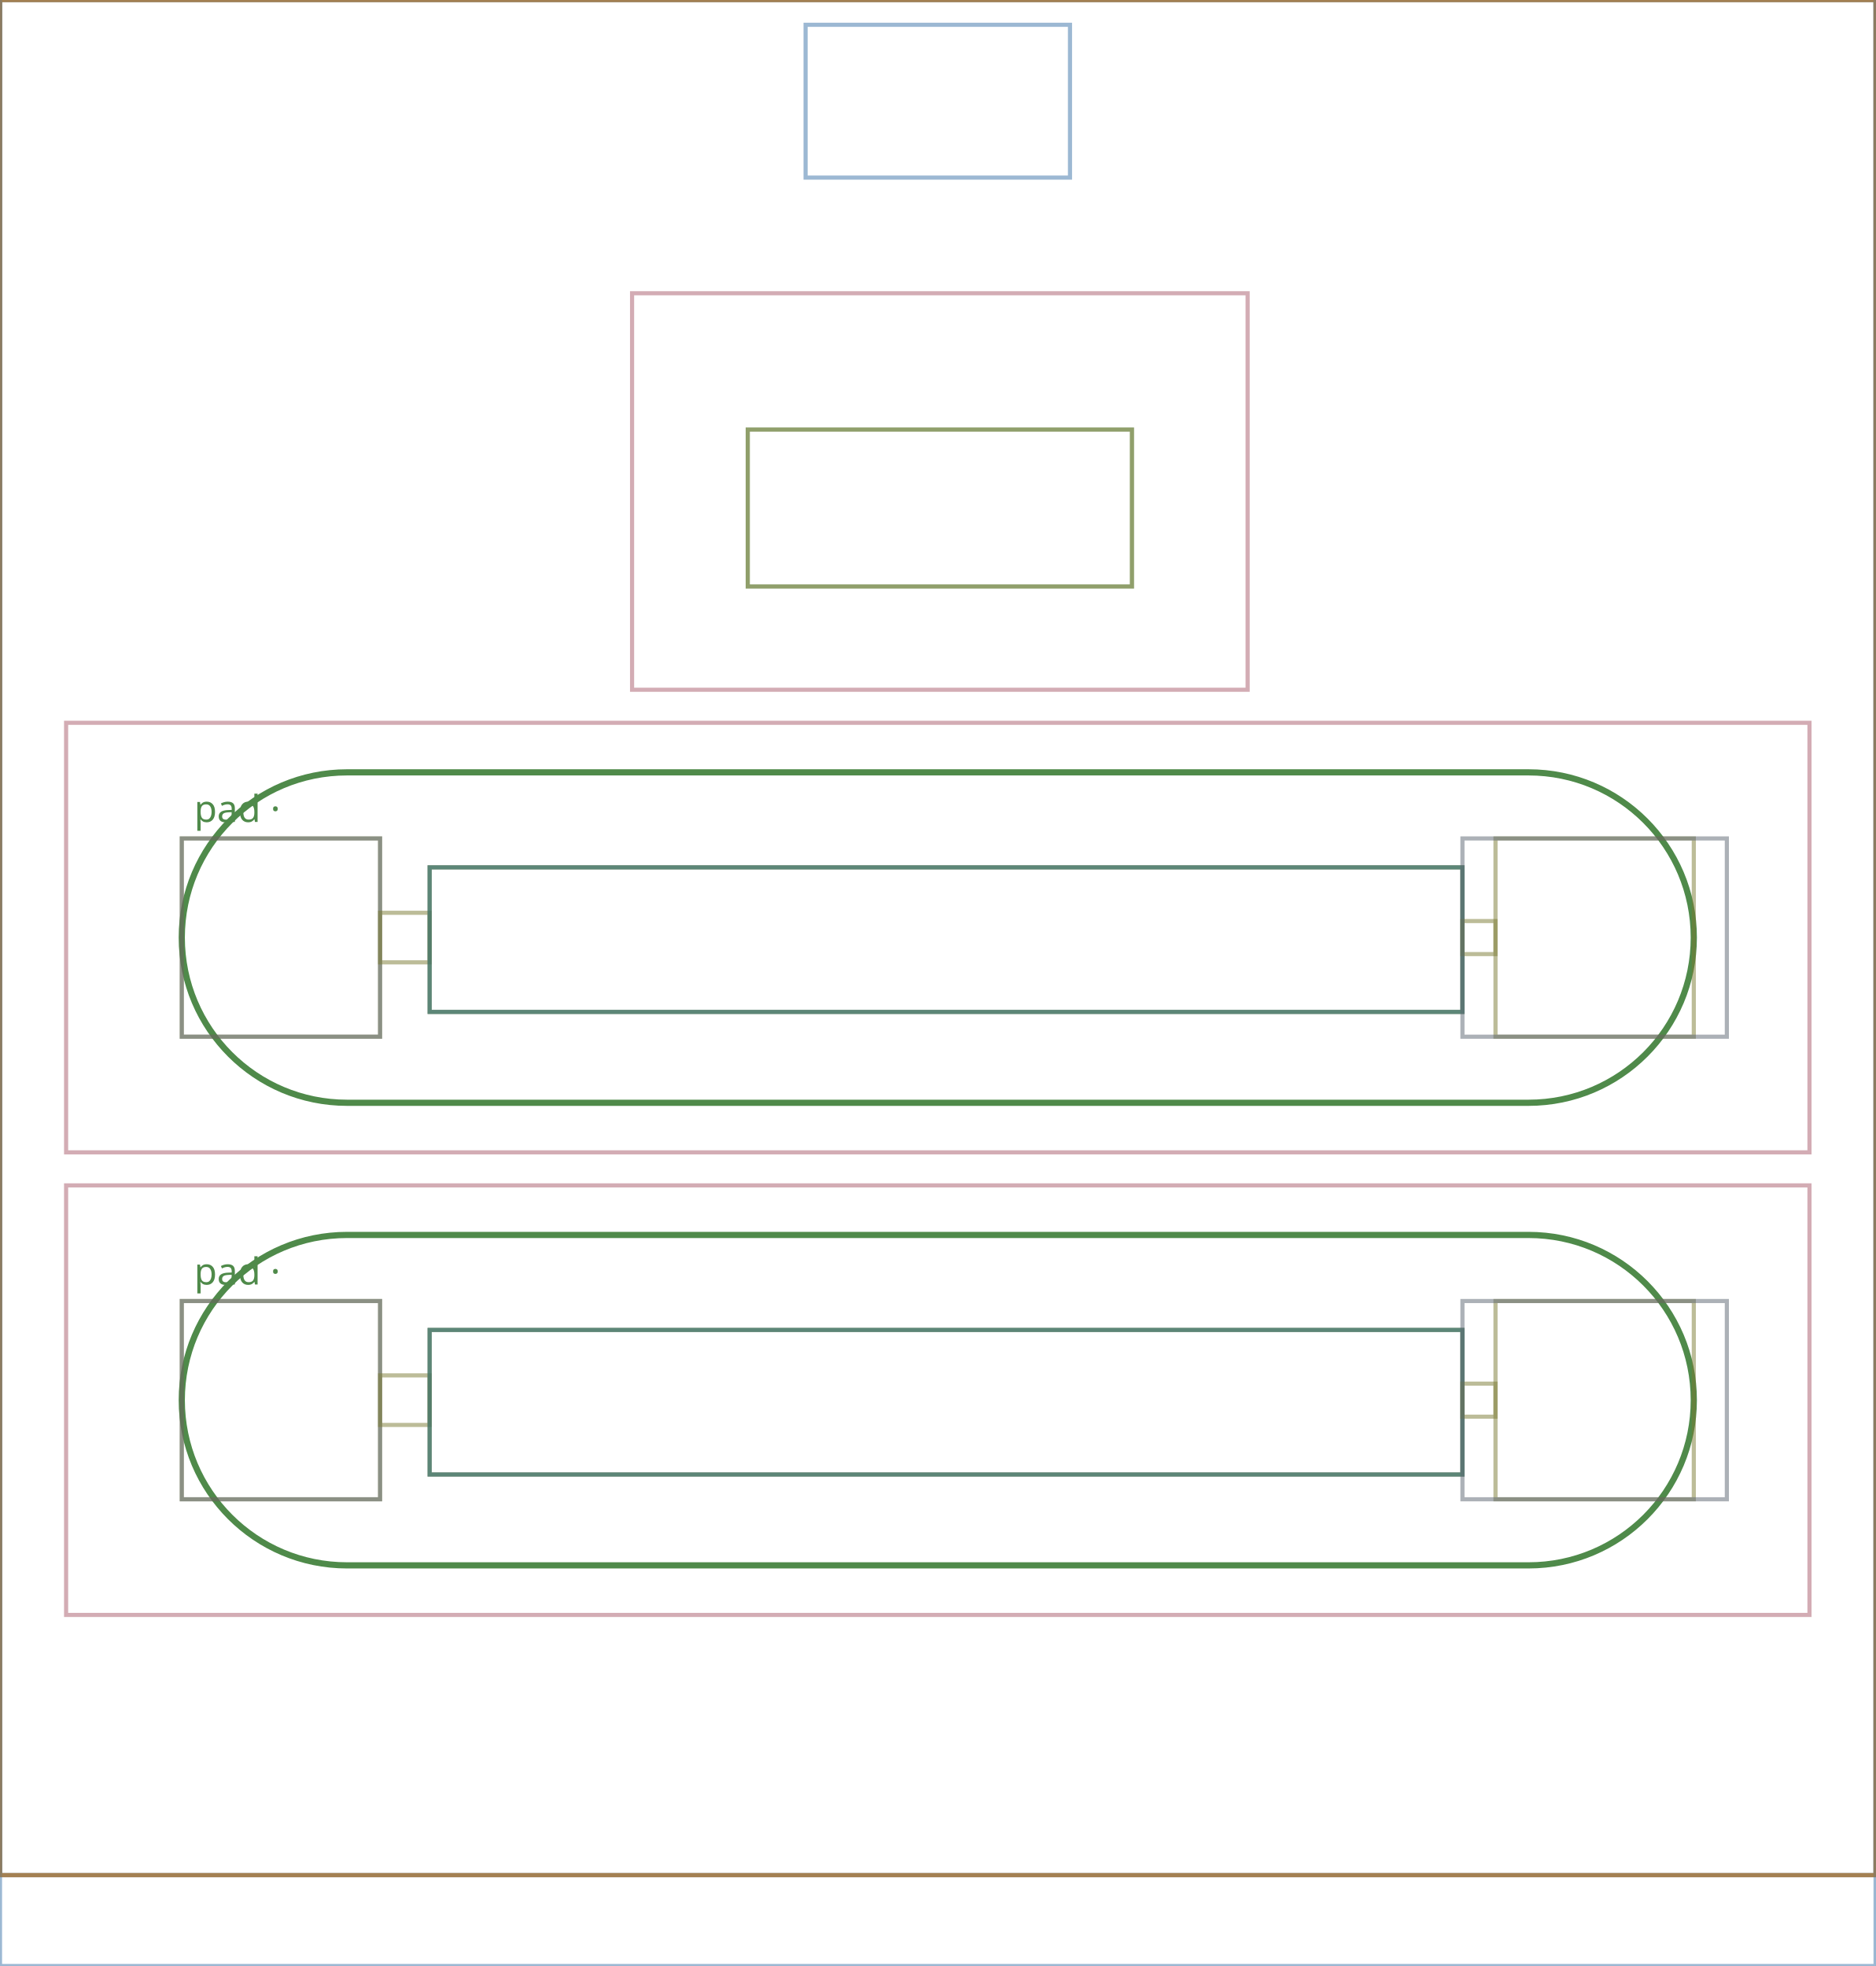
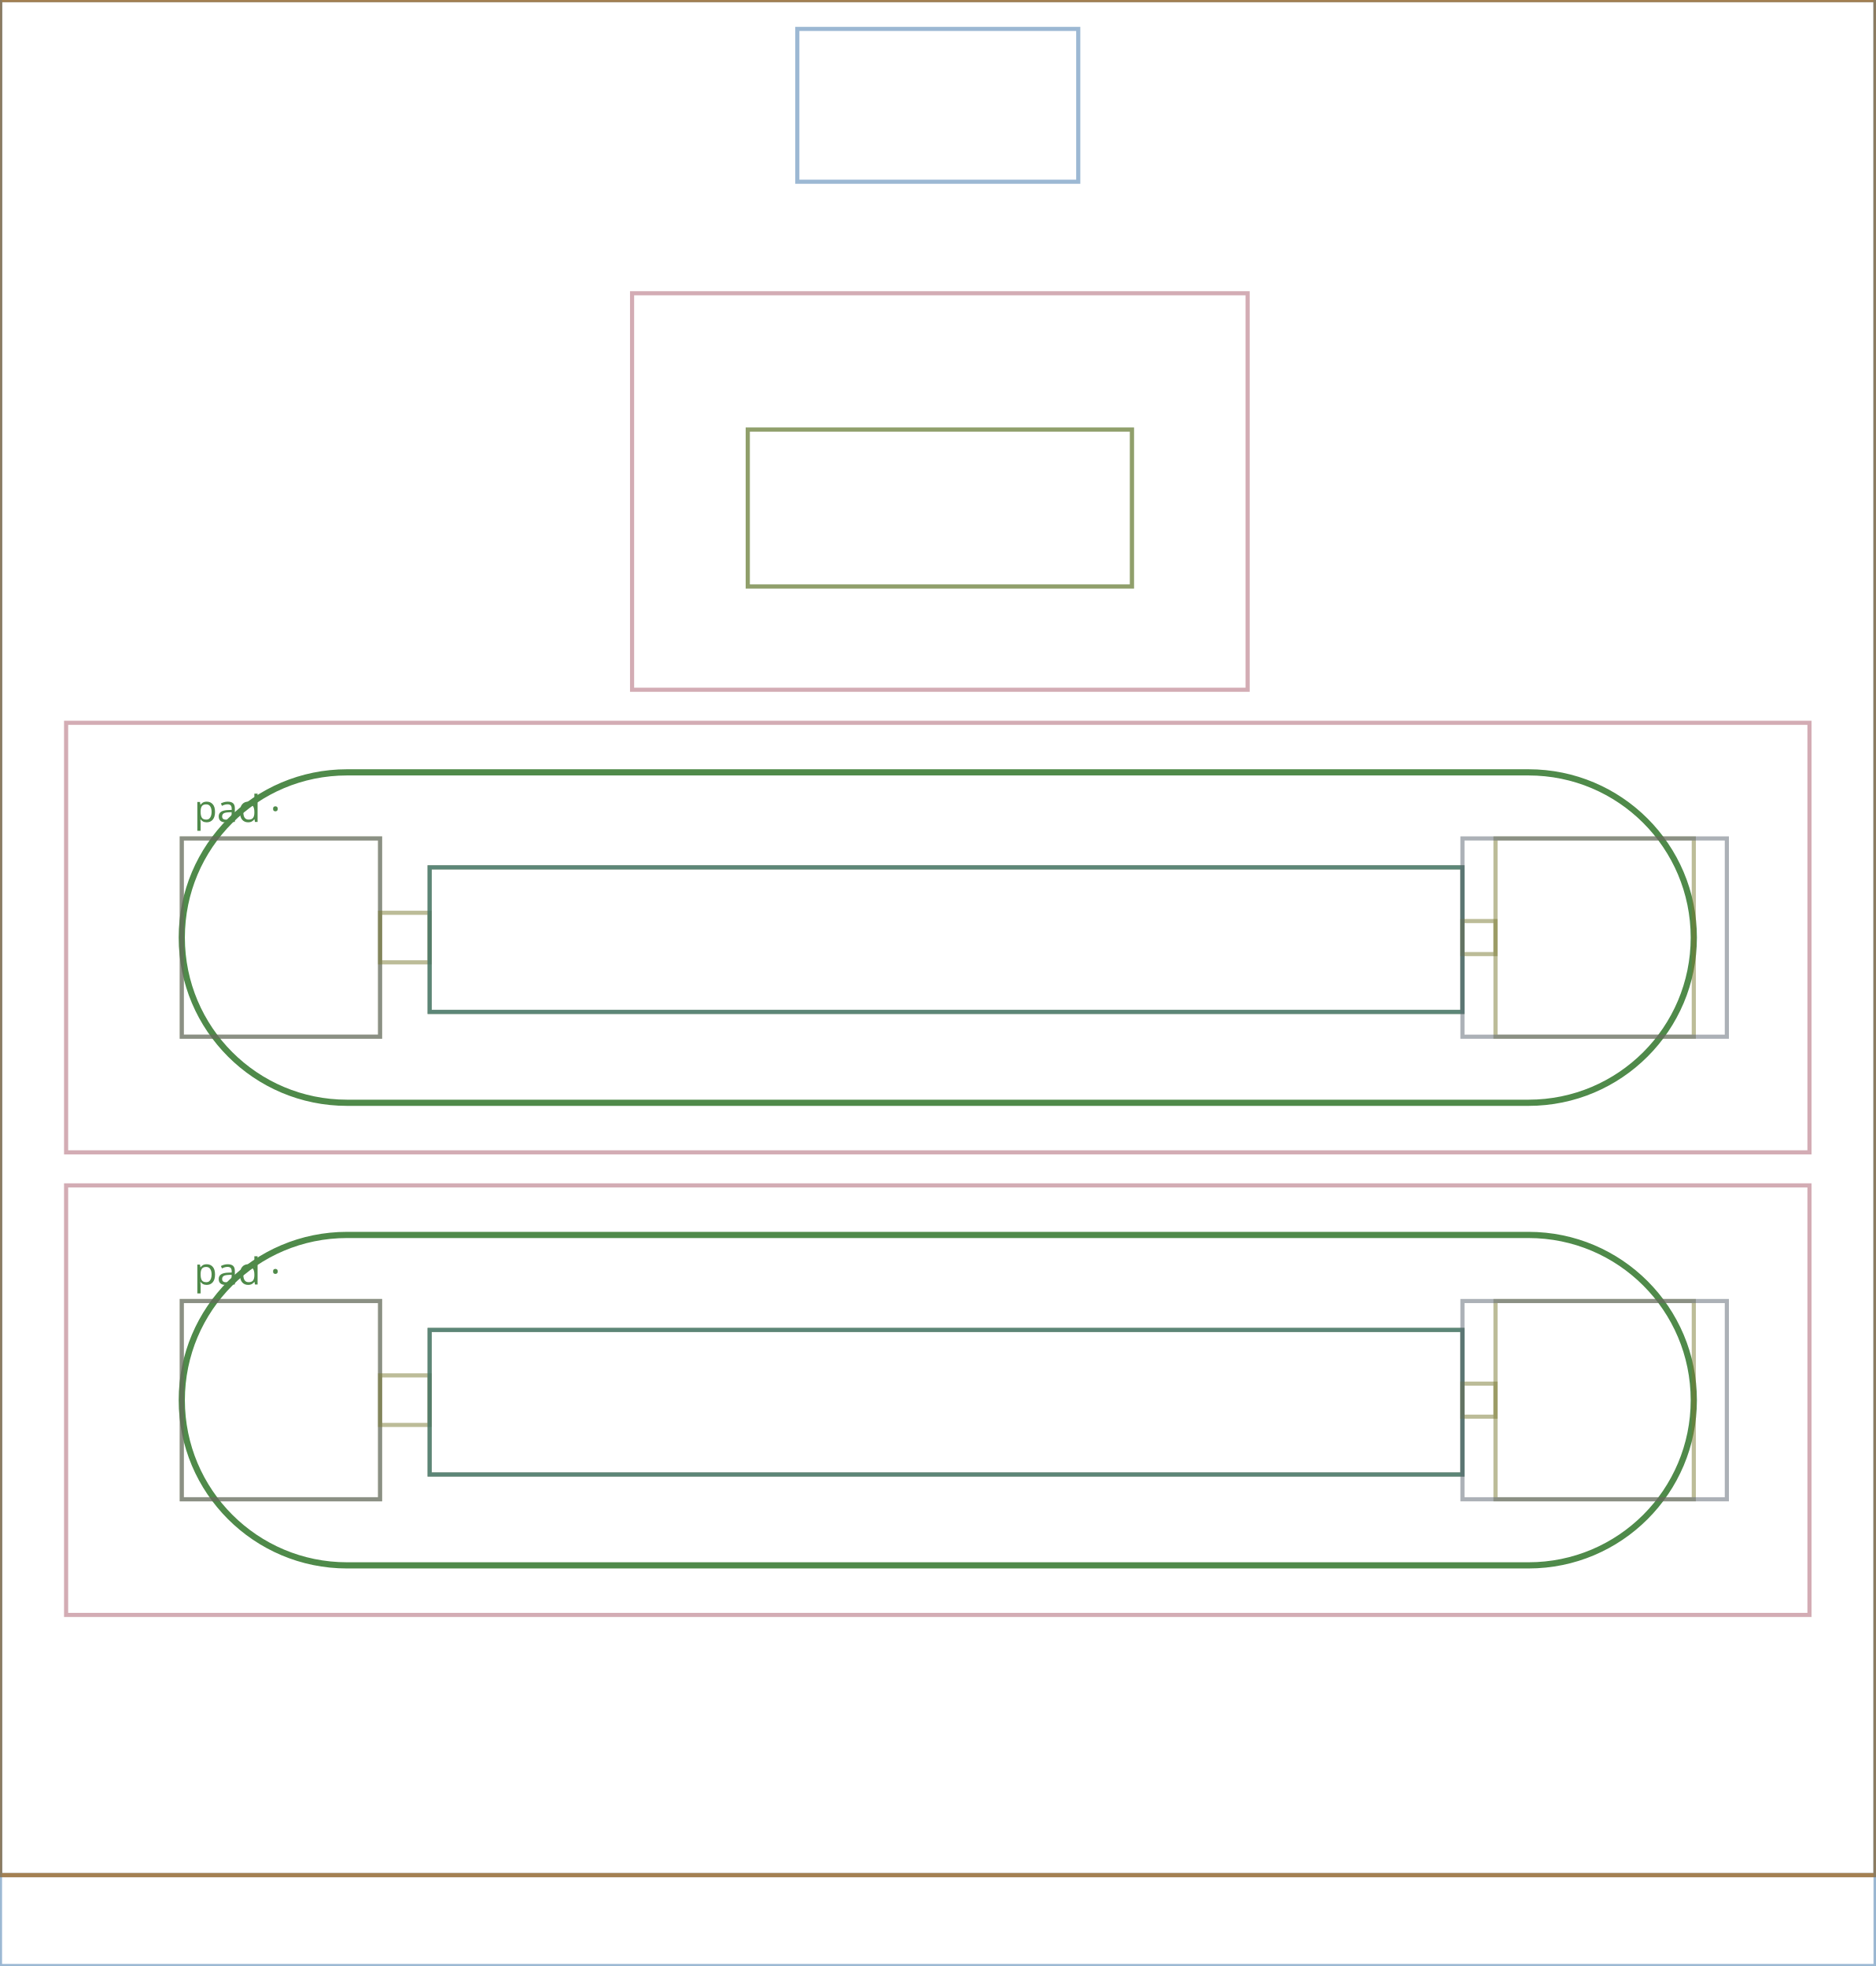
<svg xmlns="http://www.w3.org/2000/svg" viewBox="0 0 454 476" width="454" height="476" role="img" aria-label="Home/Entity list layout wireframe">
  <rect width="454" height="476" fill="#ffffff" />
  <g>
    <rect x="0" y="0" width="454" height="454" fill="none" fill-opacity="0" stroke="#5B6470" stroke-width="1" stroke-opacity="0.5" />
  </g>
  <g>
    <rect x="0" y="0" width="454" height="454" fill="none" fill-opacity="0" stroke="#2E7D6B" stroke-width="1" stroke-opacity="0.5" />
  </g>
  <g>
    <rect x="0" y="0" width="454" height="454" fill="none" fill-opacity="0" stroke="#8E6BA8" stroke-width="1" stroke-opacity="0.5" />
  </g>
  <g>
    <rect x="0" y="0" width="454" height="454" fill="none" fill-opacity="0" stroke="#B0813B" stroke-width="1" stroke-opacity="0.5" />
  </g>
  <g>
    <rect x="0" y="-22" width="454" height="498" fill="none" fill-opacity="0" stroke="#3B72A8" stroke-width="1" stroke-opacity="0.5" />
  </g>
  <g>
    <rect x="153" y="71" width="149" height="96" fill="none" fill-opacity="0" stroke="#A85B6B" stroke-width="1" stroke-opacity="0.5" />
  </g>
  <g>
    <rect x="181" y="104" width="93" height="38" fill="none" fill-opacity="0" stroke="#4F8A4A" stroke-width="1" stroke-opacity="0.5" />
  </g>
  <g>
    <rect x="181" y="104" width="93" height="38" fill="none" fill-opacity="0" stroke="#7A7A33" stroke-width="1" stroke-opacity="0.5" />
  </g>
  <g>
    <rect x="16" y="175" width="422" height="104" fill="none" fill-opacity="0" stroke="#A85B6B" stroke-width="1" stroke-opacity="0.5" />
  </g>
  <g>
    <path d="M84,187 H370 A40,40 0 0 1 410,227 V227 A40,40 0 0 1 370,267 H84 A40,40 0 0 1 44,227 V227 A40,40 0 0 1 84,187 Z" fill="none" fill-opacity="0" stroke="#4F8A4A" stroke-width="1.5" stroke-opacity="1" />
    <text x="47" y="199" font-family="system-ui, sans-serif" font-size="9" fill="#4F8A4A">pad ·</text>
  </g>
  <g>
    <rect x="44" y="203" width="48" height="48" fill="none" fill-opacity="0" stroke="#7A7A33" stroke-width="1" stroke-opacity="0.5" />
  </g>
  <g>
    <rect x="44" y="203" width="48" height="48" fill="none" fill-opacity="0" stroke="#5B6470" stroke-width="1" stroke-opacity="0.5" />
  </g>
  <g>
    <rect x="92" y="221" width="12" height="12" fill="none" fill-opacity="0" stroke="#7A7A33" stroke-width="1" stroke-opacity="0.5" />
  </g>
  <g>
    <rect x="104" y="210" width="250" height="35" fill="none" fill-opacity="0" stroke="#7A7A33" stroke-width="1" stroke-opacity="0.5" />
  </g>
  <g>
    <rect x="104" y="210" width="250" height="35" fill="none" fill-opacity="0" stroke="#5B6470" stroke-width="1" stroke-opacity="0.5" />
  </g>
  <g>
    <rect x="104" y="210" width="250" height="35" fill="none" fill-opacity="0" stroke="#2E7D6B" stroke-width="1" stroke-opacity="0.5" />
  </g>
  <g>
    <rect x="354" y="223" width="8" height="8" fill="none" fill-opacity="0" stroke="#7A7A33" stroke-width="1" stroke-opacity="0.5" />
  </g>
  <g>
    <rect x="362" y="203" width="48" height="48" fill="none" fill-opacity="0" stroke="#7A7A33" stroke-width="1" stroke-opacity="0.5" />
  </g>
  <g>
    <rect x="354" y="203" width="64" height="48" fill="none" fill-opacity="0" stroke="#5B6470" stroke-width="1" stroke-opacity="0.5" />
  </g>
  <g>
    <rect x="16" y="287" width="422" height="104" fill="none" fill-opacity="0" stroke="#A85B6B" stroke-width="1" stroke-opacity="0.5" />
  </g>
  <g>
    <path d="M84,299 H370 A40,40 0 0 1 410,339 V339 A40,40 0 0 1 370,379 H84 A40,40 0 0 1 44,339 V339 A40,40 0 0 1 84,299 Z" fill="none" fill-opacity="0" stroke="#4F8A4A" stroke-width="1.5" stroke-opacity="1" />
    <text x="47" y="311" font-family="system-ui, sans-serif" font-size="9" fill="#4F8A4A">pad ·</text>
  </g>
  <g>
    <rect x="44" y="315" width="48" height="48" fill="none" fill-opacity="0" stroke="#7A7A33" stroke-width="1" stroke-opacity="0.5" />
  </g>
  <g>
    <rect x="44" y="315" width="48" height="48" fill="none" fill-opacity="0" stroke="#5B6470" stroke-width="1" stroke-opacity="0.5" />
  </g>
  <g>
    <rect x="92" y="333" width="12" height="12" fill="none" fill-opacity="0" stroke="#7A7A33" stroke-width="1" stroke-opacity="0.5" />
  </g>
  <g>
    <rect x="104" y="322" width="250" height="35" fill="none" fill-opacity="0" stroke="#7A7A33" stroke-width="1" stroke-opacity="0.5" />
  </g>
  <g>
    <rect x="104" y="322" width="250" height="35" fill="none" fill-opacity="0" stroke="#5B6470" stroke-width="1" stroke-opacity="0.5" />
  </g>
  <g>
    <rect x="104" y="322" width="250" height="35" fill="none" fill-opacity="0" stroke="#2E7D6B" stroke-width="1" stroke-opacity="0.5" />
  </g>
  <g>
    <rect x="354" y="335" width="8" height="8" fill="none" fill-opacity="0" stroke="#7A7A33" stroke-width="1" stroke-opacity="0.5" />
  </g>
  <g>
    <rect x="362" y="315" width="48" height="48" fill="none" fill-opacity="0" stroke="#7A7A33" stroke-width="1" stroke-opacity="0.5" />
  </g>
  <g>
    <rect x="354" y="315" width="64" height="48" fill="none" fill-opacity="0" stroke="#5B6470" stroke-width="1" stroke-opacity="0.5" />
  </g>
  <g>
    <rect x="0" y="0" width="454" height="454" fill="none" fill-opacity="0" stroke="#B0813B" stroke-width="1" stroke-opacity="0.5" />
  </g>
  <g>
-     <rect x="195" y="6" width="64" height="37" fill="none" fill-opacity="0" stroke="#3B72A8" stroke-width="1" stroke-opacity="0.5" />
+     <rect x="193" y="7" width="68" height="37" fill="none" fill-opacity="0" stroke="#3B72A8" stroke-width="1" stroke-opacity="0.5" />
  </g>
</svg>
